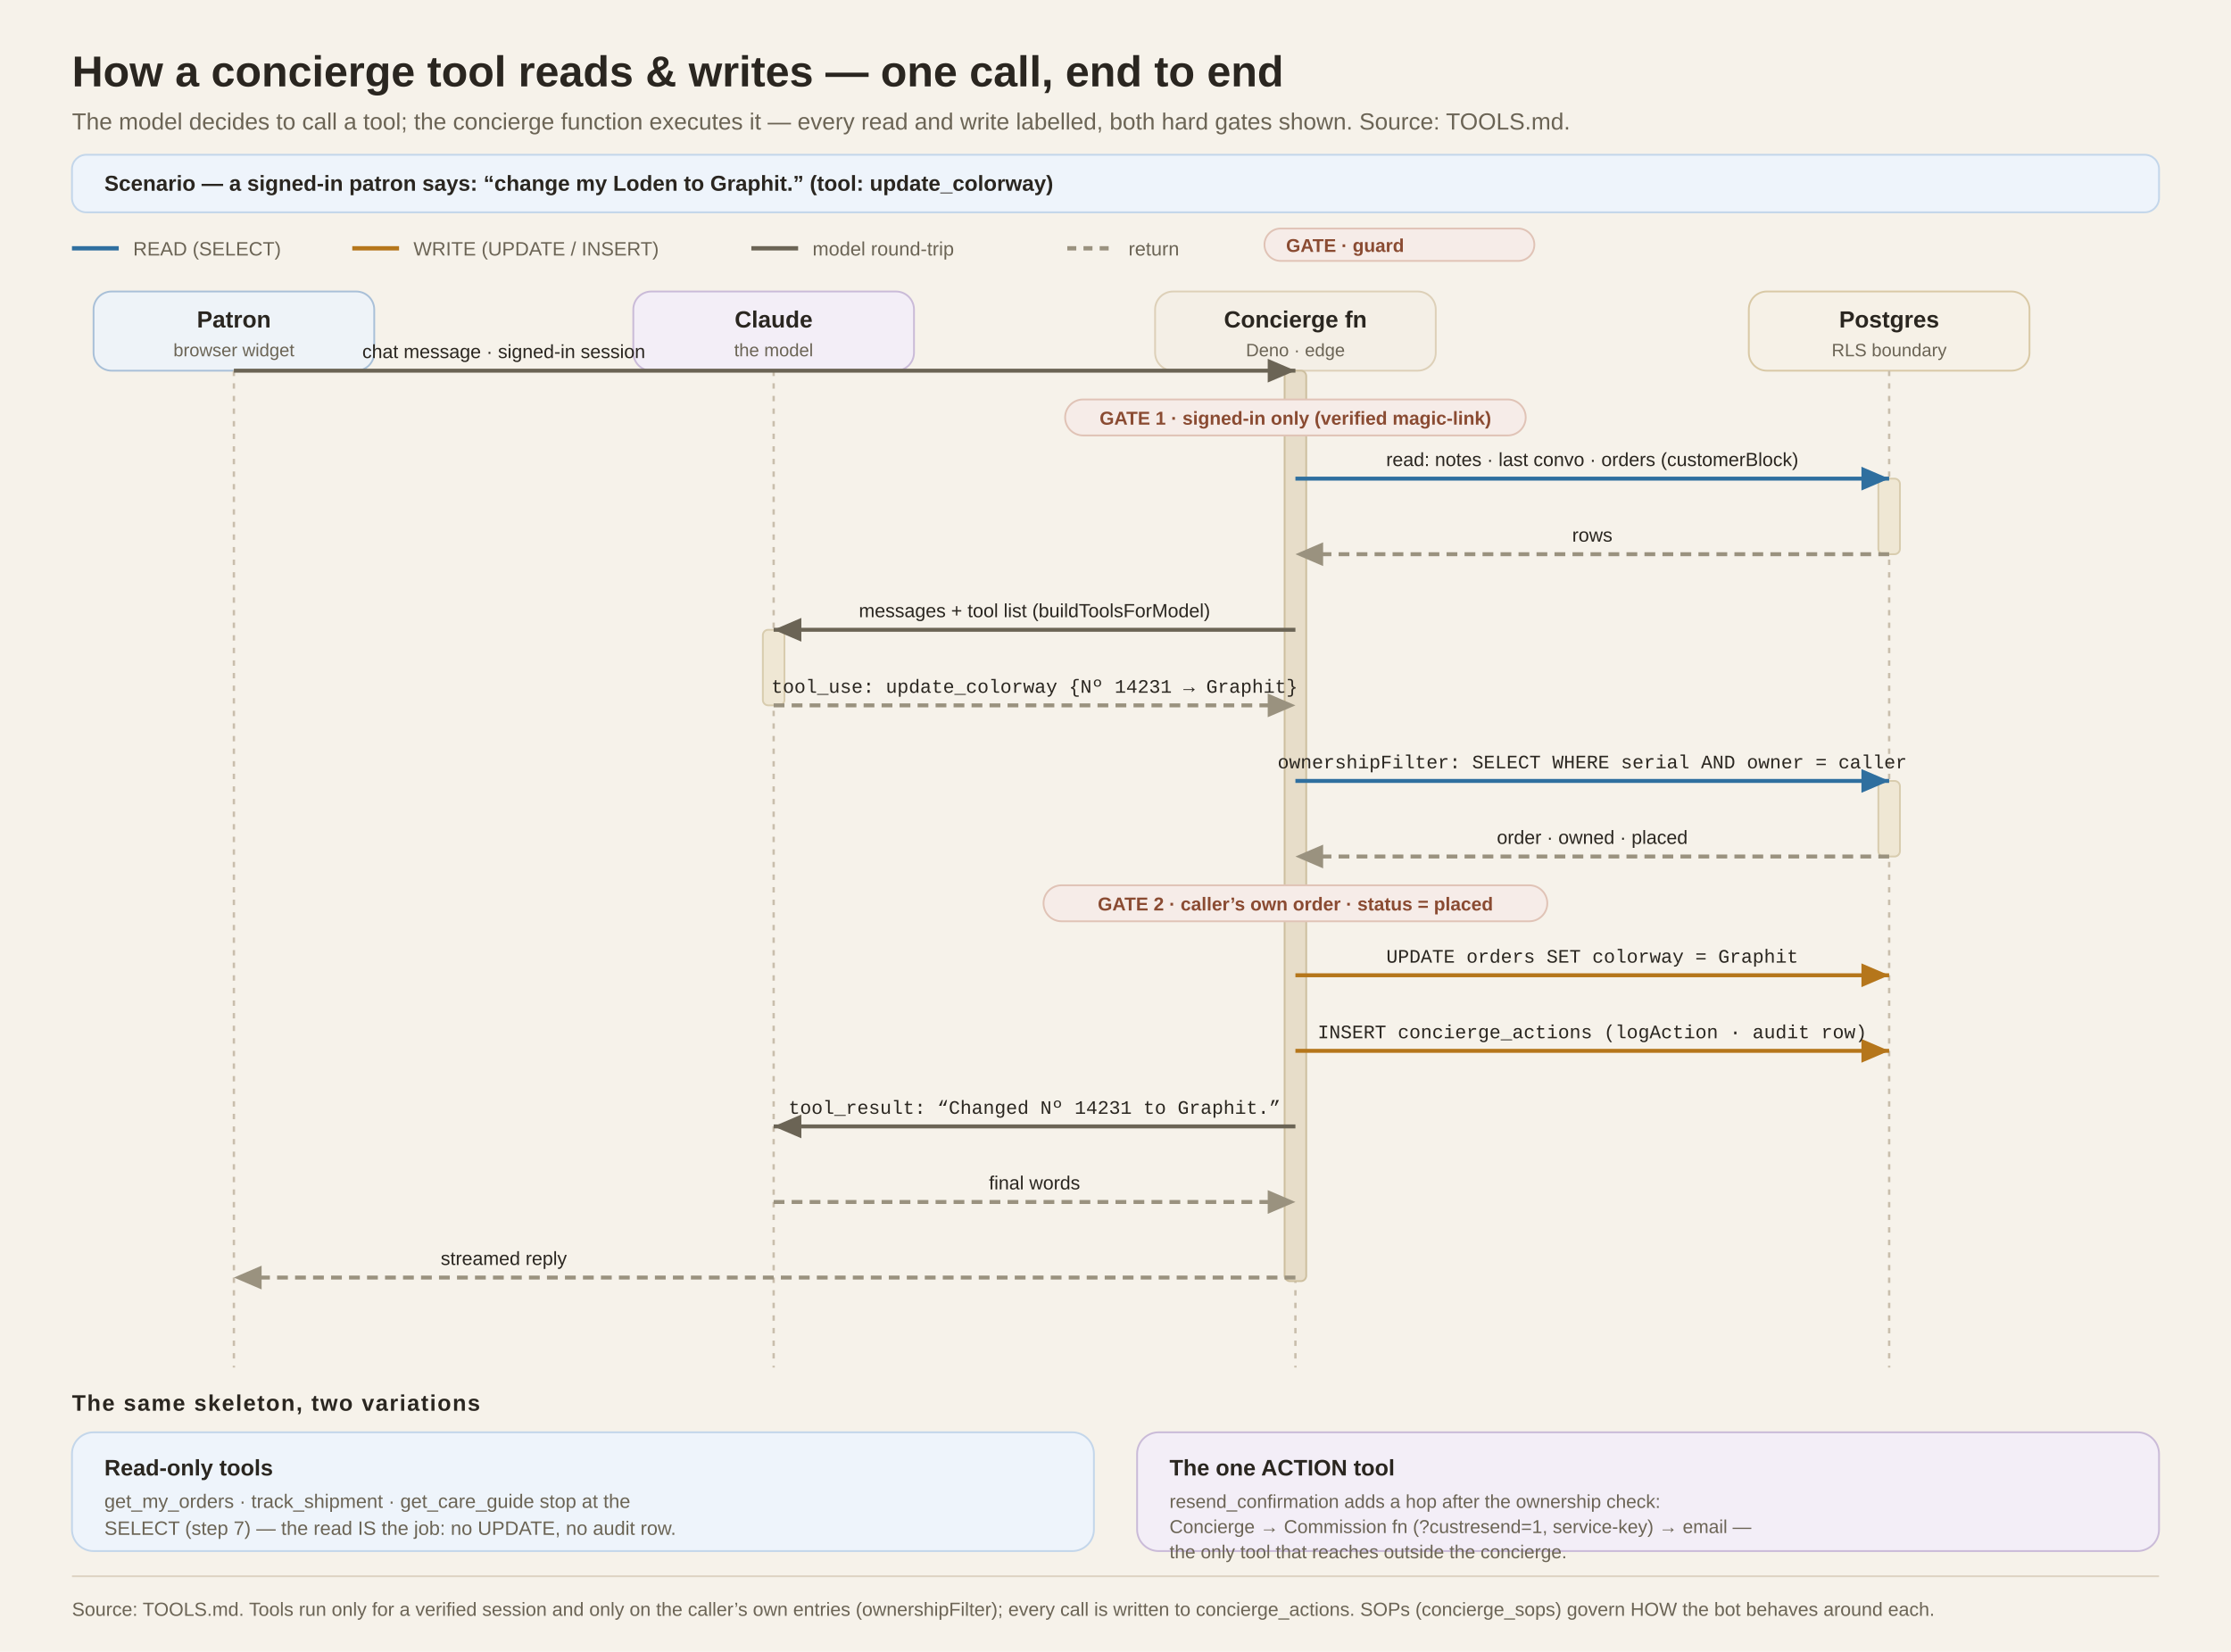
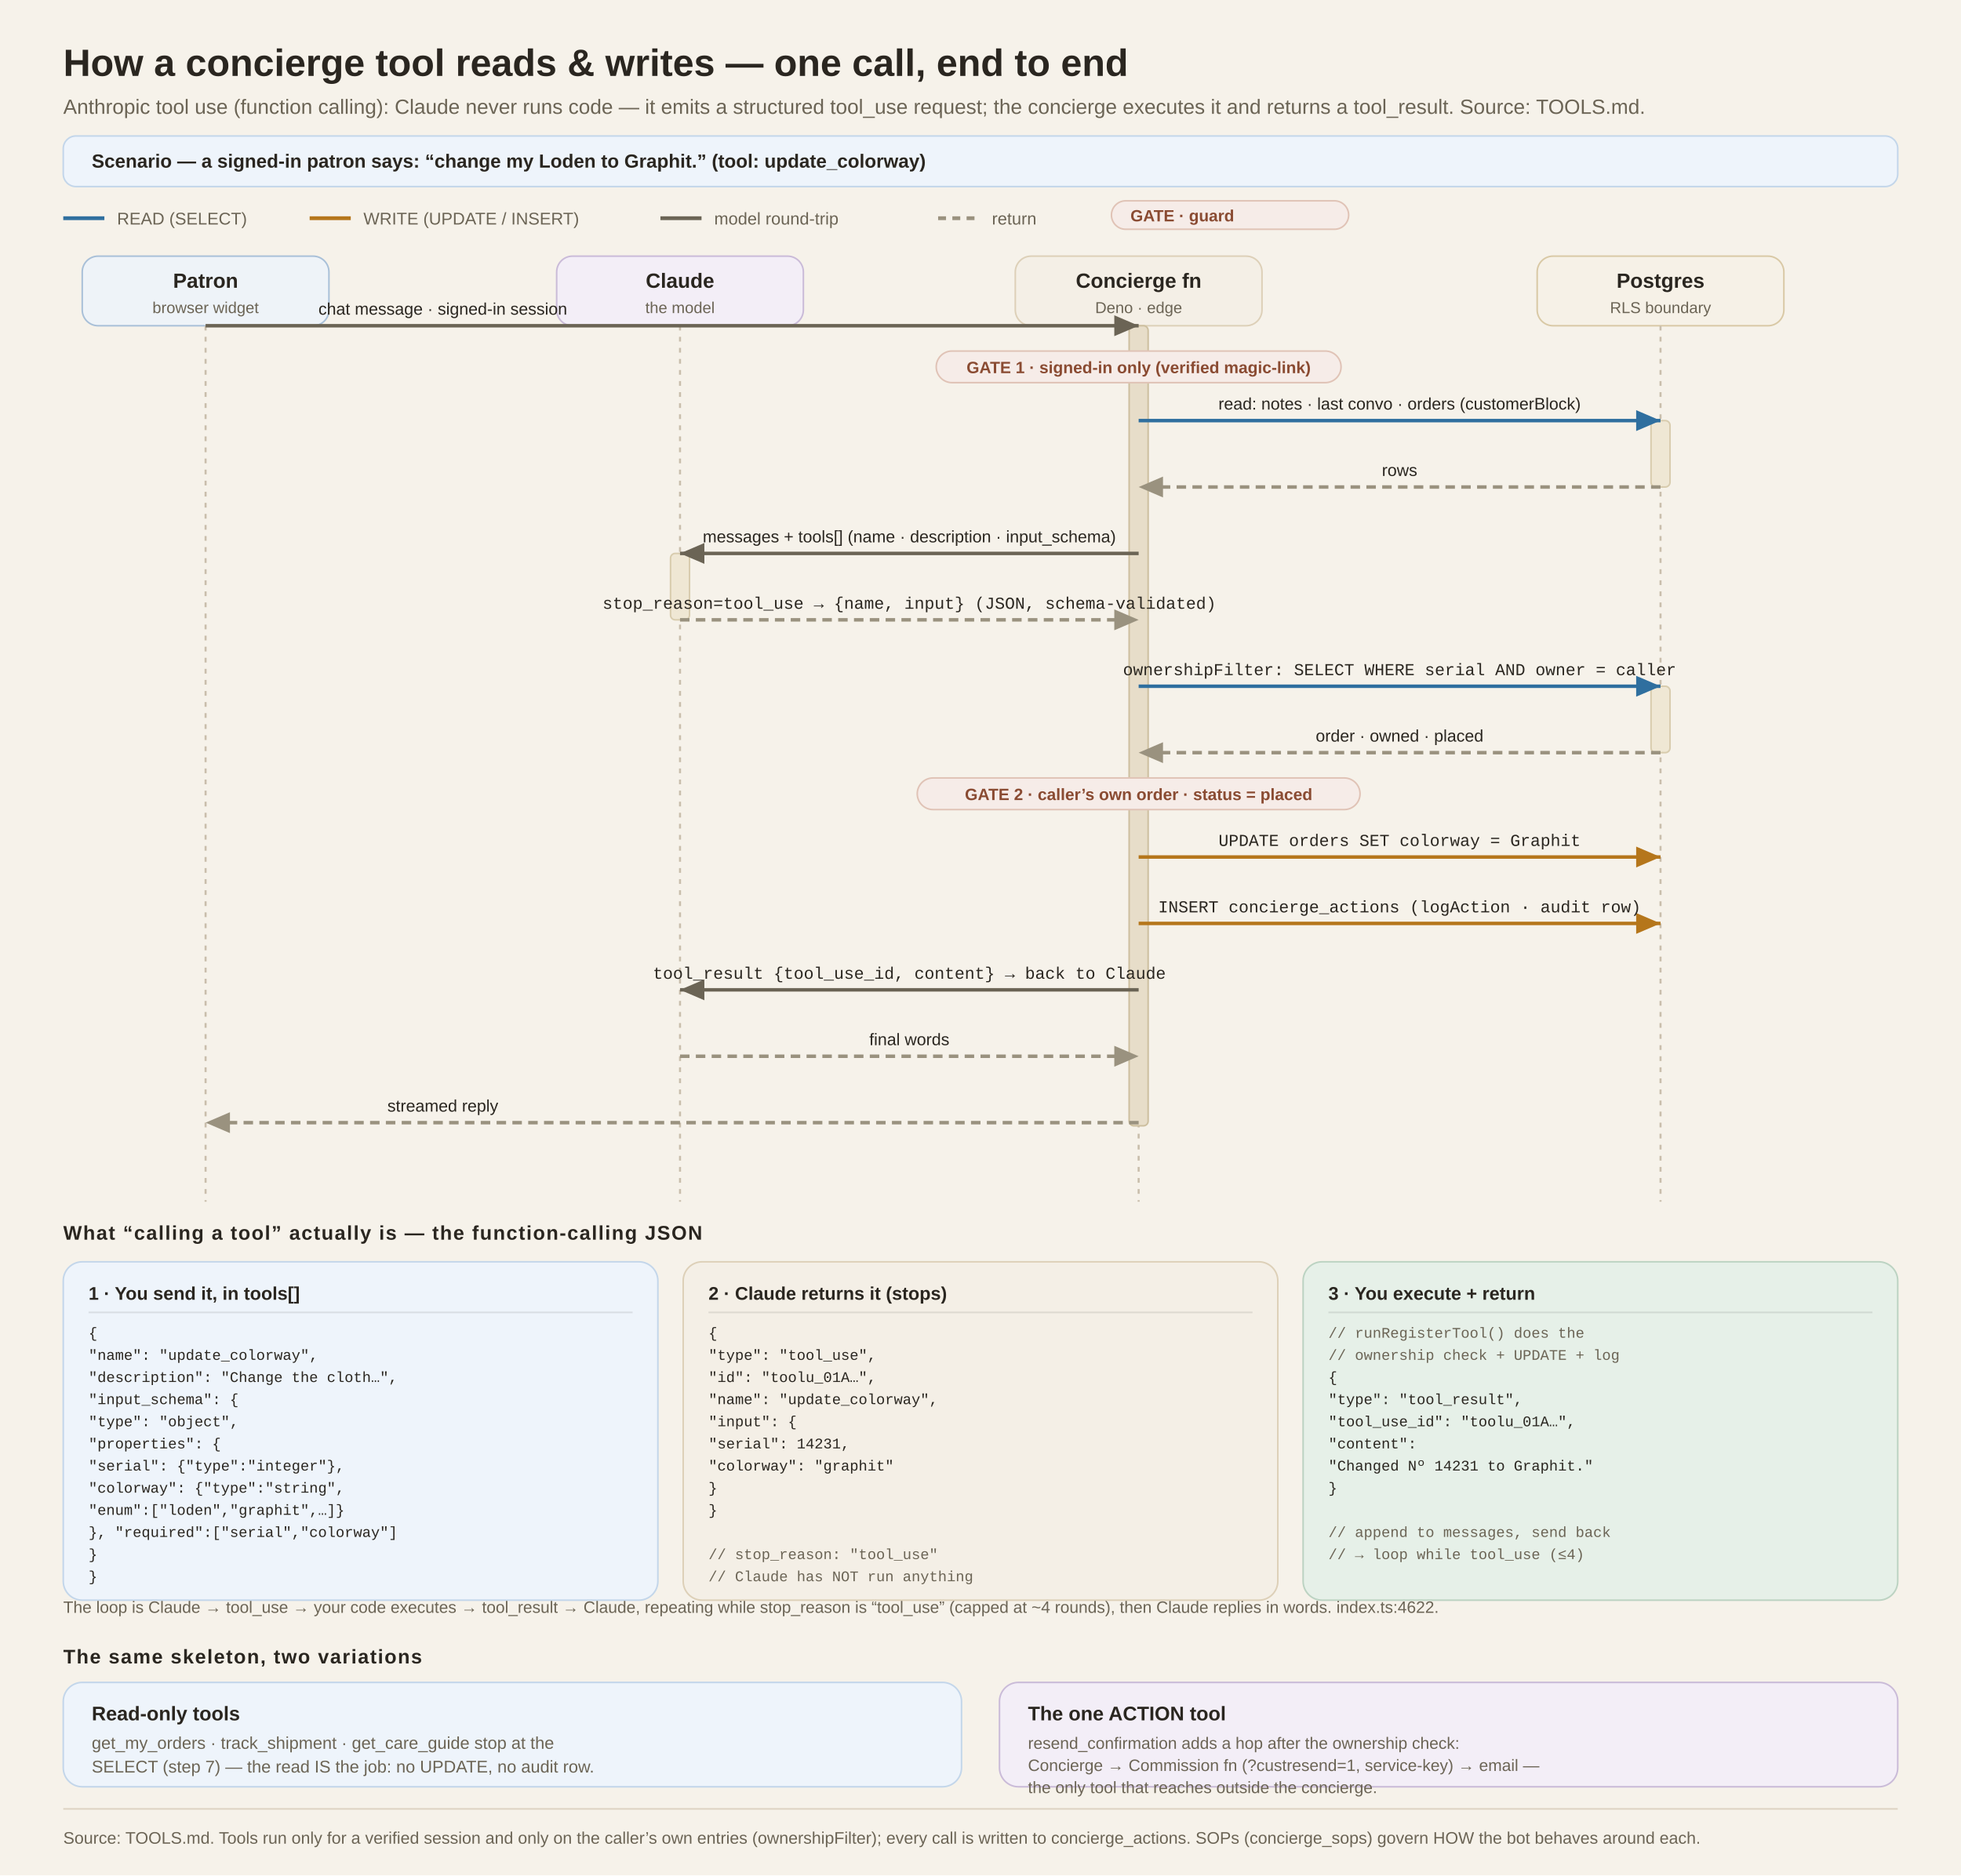
- <svg xmlns="http://www.w3.org/2000/svg" width="1240" height="918" viewBox="0 0 1240 918" font-family="'Helvetica Neue',Arial,sans-serif">
+ <svg xmlns="http://www.w3.org/2000/svg" width="1240" height="1186" viewBox="0 0 1240 1186" font-family="'Helvetica Neue',Arial,sans-serif">
  <defs>
    <marker id="a_read" markerWidth="9" markerHeight="9" refX="7" refY="3" orient="auto" markerUnits="strokeWidth">
      <path d="M0,0 L7,3 L0,6 Z" fill="#2f6f9f" />
    </marker>
    <marker id="a_write" markerWidth="9" markerHeight="9" refX="7" refY="3" orient="auto" markerUnits="strokeWidth">
      <path d="M0,0 L7,3 L0,6 Z" fill="#b5761b" />
    </marker>
    <marker id="a_model" markerWidth="9" markerHeight="9" refX="7" refY="3" orient="auto" markerUnits="strokeWidth">
      <path d="M0,0 L7,3 L0,6 Z" fill="#6b6455" />
    </marker>
    <marker id="a_ret" markerWidth="9" markerHeight="9" refX="7" refY="3" orient="auto" markerUnits="strokeWidth">
      <path d="M0,0 L7,3 L0,6 Z" fill="#9a927f" />
    </marker>
    <style>
    .t{fill:#2a2620}.m{fill:#6b6455}.h{font-weight:700}
    .cap{letter-spacing:.06em;text-transform:uppercase}
    .mono{font-family:'IBM Plex Mono','Courier New',monospace}
    .warn{fill:#8a4b32}
  </style>
  </defs>
-   <rect width="1240" height="918" fill="#f6f2ea" />
+   <rect width="1240" height="1186" fill="#f6f2ea" />
  <text x="40" y="48" font-size="24" class="t" text-anchor="start" font-weight="700">How a concierge tool reads &amp; writes — one call, end to end</text>
-   <text x="40" y="72" font-size="13" class="m" text-anchor="start">The model decides to call a tool; the concierge function executes it — every read and write labelled, both hard gates shown. Source: TOOLS.md.</text>
+   <text x="40" y="72" font-size="13" class="m" text-anchor="start">Anthropic tool use (function calling): Claude never runs code — it emits a structured tool_use request; the concierge executes it and returns a tool_result. Source: TOOLS.md.</text>
  <rect x="40" y="86" width="1160" height="32" rx="8" fill="#eef4fb" stroke="#c3d6ea" stroke-width="1" />
  <text x="58" y="106" font-size="12" class="t" text-anchor="start" font-weight="700">Scenario — a signed-in patron says: “change my Loden to Graphit.”  (tool: update_colorway)</text>
  <line x1="40" y1="138" x2="66" y2="138" stroke="#2f6f9f" stroke-width="2.4" />
  <text x="74" y="142" font-size="10.8" class="m" text-anchor="start">READ (SELECT)</text>
  <line x1="195.8" y1="138" x2="221.8" y2="138" stroke="#b5761b" stroke-width="2.4" />
  <text x="229.8" y="142" font-size="10.8" class="m" text-anchor="start">WRITE (UPDATE / INSERT)</text>
  <line x1="417.6" y1="138" x2="443.6" y2="138" stroke="#6b6455" stroke-width="2.4" />
  <text x="451.6" y="142" font-size="10.8" class="m" text-anchor="start">model round-trip</text>
  <line x1="593.2" y1="138" x2="619.2" y2="138" stroke="#9a927f" stroke-width="2.4" stroke-dasharray="5 4" />
  <text x="627.2" y="142" font-size="10.8" class="m" text-anchor="start">return</text>
  <rect x="702.8" y="127" width="150" height="18" rx="9" fill="#f6ece8" stroke="#e0c3b6" stroke-width="1" />
  <text x="714.8" y="140" font-size="10.3" class="warn" text-anchor="start" font-weight="700">GATE · guard</text>
  <rect x="52" y="162" width="156" height="44" rx="10" fill="#eef3f8" stroke="#a9c0d8" stroke-width="1" />
  <text x="130" y="182" font-size="13" class="t" text-anchor="middle" font-weight="700">Patron</text>
  <text x="130" y="198" font-size="10" class="m" text-anchor="middle">browser widget</text>
  <line x1="130" y1="206" x2="130" y2="760" stroke="#c9beac" stroke-width="1.3" stroke-dasharray="3 4" />
  <rect x="352" y="162" width="156" height="44" rx="10" fill="#f3eef7" stroke="#cabbd8" stroke-width="1" />
  <text x="430" y="182" font-size="13" class="t" text-anchor="middle" font-weight="700">Claude</text>
  <text x="430" y="198" font-size="10" class="m" text-anchor="middle">the model</text>
  <line x1="430" y1="206" x2="430" y2="760" stroke="#c9beac" stroke-width="1.3" stroke-dasharray="3 4" />
  <rect x="642" y="162" width="156" height="44" rx="10" fill="#f4efe6" stroke="#ddd0b8" stroke-width="1" />
  <text x="720" y="182" font-size="13" class="t" text-anchor="middle" font-weight="700">Concierge fn</text>
  <text x="720" y="198" font-size="10" class="m" text-anchor="middle">Deno · edge</text>
  <line x1="720" y1="206" x2="720" y2="760" stroke="#c9beac" stroke-width="1.3" stroke-dasharray="3 4" />
  <rect x="972" y="162" width="156" height="44" rx="10" fill="#f6f1e7" stroke="#d9c9a6" stroke-width="1" />
  <text x="1050" y="182" font-size="13" class="t" text-anchor="middle" font-weight="700">Postgres</text>
  <text x="1050" y="198" font-size="10" class="m" text-anchor="middle">RLS boundary</text>
  <line x1="1050" y1="206" x2="1050" y2="760" stroke="#c9beac" stroke-width="1.3" stroke-dasharray="3 4" />
  <rect x="714" y="206" width="12" height="506" rx="3" fill="#e7ddc9" stroke="#cdbf9f" stroke-width="1" />
  <line x1="130" y1="206" x2="720" y2="206" stroke="#6b6455" stroke-width="2.2" fill="none" marker-end="url(#a_model)" />
  <text x="280" y="199" font-size="10.6" class="t" text-anchor="middle">chat message · signed-in session</text>
  <rect x="592" y="222" width="256" height="20" rx="10" fill="#f6ece8" stroke="#e0c3b6" stroke-width="1" />
  <text x="720" y="236" font-size="10.4" class="warn" text-anchor="middle" font-weight="700">GATE 1 · signed-in only (verified magic-link)</text>
  <rect x="1044" y="266" width="12" height="42" rx="3" fill="#efe7d4" stroke="#d8ccae" stroke-width="1" />
  <line x1="720" y1="266" x2="1050" y2="266" stroke="#2f6f9f" stroke-width="2.2" fill="none" marker-end="url(#a_read)" />
  <text x="885.0" y="259" font-size="10.6" class="t" text-anchor="middle">read: notes · last convo · orders  (customerBlock)</text>
  <line x1="1050" y1="308" x2="720" y2="308" stroke="#9a927f" stroke-width="2.2" fill="none" stroke-dasharray="6 4" marker-end="url(#a_ret)" />
  <text x="885.0" y="301" font-size="10.6" class="t" text-anchor="middle">rows</text>
  <rect x="424" y="350" width="12" height="42" rx="3" fill="#efe7d4" stroke="#d8ccae" stroke-width="1" />
  <line x1="720" y1="350" x2="430" y2="350" stroke="#6b6455" stroke-width="2.2" fill="none" marker-end="url(#a_model)" />
-   <text x="575.0" y="343" font-size="10.6" class="t" text-anchor="middle">messages + tool list  (buildToolsForModel)</text>
+   <text x="575.0" y="343" font-size="10.6" class="t" text-anchor="middle">messages + tools[] (name · description · input_schema)</text>
  <line x1="430" y1="392" x2="720" y2="392" stroke="#9a927f" stroke-width="2.2" fill="none" stroke-dasharray="6 4" marker-end="url(#a_ret)" />
-   <text x="575.0" y="385" font-size="10.6" class="t mono" text-anchor="middle">tool_use: update_colorway {Nº 14231 → Graphit}</text>
+   <text x="575.0" y="385" font-size="10.6" class="t mono" text-anchor="middle">stop_reason=tool_use → {name, input} (JSON, schema-validated)</text>
  <rect x="1044" y="434" width="12" height="42" rx="3" fill="#efe7d4" stroke="#d8ccae" stroke-width="1" />
  <line x1="720" y1="434" x2="1050" y2="434" stroke="#2f6f9f" stroke-width="2.2" fill="none" marker-end="url(#a_read)" />
  <text x="885.0" y="427" font-size="10.6" class="t mono" text-anchor="middle">ownershipFilter: SELECT WHERE serial AND owner = caller</text>
  <line x1="1050" y1="476" x2="720" y2="476" stroke="#9a927f" stroke-width="2.2" fill="none" stroke-dasharray="6 4" marker-end="url(#a_ret)" />
  <text x="885.0" y="469" font-size="10.6" class="t" text-anchor="middle">order · owned · placed</text>
  <rect x="580" y="492" width="280" height="20" rx="10" fill="#f6ece8" stroke="#e0c3b6" stroke-width="1" />
  <text x="720" y="506" font-size="10.4" class="warn" text-anchor="middle" font-weight="700">GATE 2 · caller’s own order · status = placed</text>
  <line x1="720" y1="542" x2="1050" y2="542" stroke="#b5761b" stroke-width="2.2" fill="none" marker-end="url(#a_write)" />
  <text x="885.0" y="535" font-size="10.6" class="t mono" text-anchor="middle">UPDATE orders SET colorway = Graphit</text>
  <line x1="720" y1="584" x2="1050" y2="584" stroke="#b5761b" stroke-width="2.2" fill="none" marker-end="url(#a_write)" />
  <text x="885.0" y="577" font-size="10.6" class="t mono" text-anchor="middle">INSERT concierge_actions  (logAction · audit row)</text>
  <line x1="720" y1="626" x2="430" y2="626" stroke="#6b6455" stroke-width="2.2" fill="none" marker-end="url(#a_model)" />
-   <text x="575.0" y="619" font-size="10.6" class="t mono" text-anchor="middle">tool_result: “Changed Nº 14231 to Graphit.”</text>
+   <text x="575.0" y="619" font-size="10.6" class="t mono" text-anchor="middle">tool_result {tool_use_id, content} → back to Claude</text>
  <line x1="430" y1="668" x2="720" y2="668" stroke="#9a927f" stroke-width="2.2" fill="none" stroke-dasharray="6 4" marker-end="url(#a_ret)" />
  <text x="575.0" y="661" font-size="10.6" class="t" text-anchor="middle">final words</text>
  <line x1="720" y1="710" x2="130" y2="710" stroke="#9a927f" stroke-width="2.2" fill="none" stroke-dasharray="6 4" marker-end="url(#a_ret)" />
  <text x="280" y="703" font-size="10.6" class="t" text-anchor="middle">streamed reply</text>
-   <text x="40" y="784" font-size="12.5" class="t cap" text-anchor="start" font-weight="700">The same skeleton, two variations</text>
-   <rect x="40" y="796" width="568" height="66" rx="12" fill="#eef4fb" stroke="#c3d6ea" stroke-width="1" />
-   <text x="58" y="820" font-size="12.5" class="t" text-anchor="start" font-weight="700">Read-only tools</text>
-   <text x="58" y="838" font-size="10.8" class="m" text-anchor="start">get_my_orders · track_shipment · get_care_guide stop at the</text>
-   <text x="58" y="853" font-size="10.8" class="m" text-anchor="start">SELECT (step 7) — the read IS the job: no UPDATE, no audit row.</text>
-   <rect x="632" y="796" width="568" height="66" rx="12" fill="#f3eef7" stroke="#cabbd8" stroke-width="1" />
-   <text x="650" y="820" font-size="12.5" class="t" text-anchor="start" font-weight="700">The one ACTION tool</text>
-   <text x="650" y="838" font-size="10.4" class="m" text-anchor="start">resend_confirmation adds a hop after the ownership check:</text>
-   <text x="650" y="852" font-size="10.4" class="m" text-anchor="start">Concierge → Commission fn (?custresend=1, service-key) → email —</text>
-   <text x="650" y="866" font-size="10.4" class="m" text-anchor="start">the only tool that reaches outside the concierge.</text>
-   <line x1="40" y1="876" x2="1200" y2="876" stroke="#ddd3c2" stroke-width="1" />
-   <text x="40" y="898" font-size="10.6" class="m" text-anchor="start">Source: TOOLS.md. Tools run only for a verified session and only on the caller’s own entries (ownershipFilter); every call is written to concierge_actions. SOPs (concierge_sops) govern HOW the bot behaves around each.</text>
+   <text x="40" y="784" font-size="12.5" class="t cap" text-anchor="start" font-weight="700">What “calling a tool” actually is — the function-calling JSON</text>
+   <rect x="40.0" y="798" width="376.0" height="214" rx="12" fill="#eef4fb" stroke="#c3d6ea" stroke-width="1" />
+   <text x="56.0" y="822" font-size="11.6" class="t" text-anchor="start" font-weight="700">1 · You send it, in tools[]</text>
+   <line x1="56.0" y1="830" x2="400.0" y2="830" stroke="#00000018" stroke-width="1" />
+   <text x="56.0" y="846" font-size="9.3" class="t mono" text-anchor="start">{</text>
+   <text x="56.0" y="860" font-size="9.3" class="t mono" text-anchor="start">  "name": "update_colorway",</text>
+   <text x="56.0" y="874" font-size="9.3" class="t mono" text-anchor="start">  "description": "Change the cloth…",</text>
+   <text x="56.0" y="888" font-size="9.3" class="t mono" text-anchor="start">  "input_schema": {</text>
+   <text x="56.0" y="902" font-size="9.3" class="t mono" text-anchor="start">    "type": "object",</text>
+   <text x="56.0" y="916" font-size="9.3" class="t mono" text-anchor="start">    "properties": {</text>
+   <text x="56.0" y="930" font-size="9.3" class="t mono" text-anchor="start">      "serial":   {"type":"integer"},</text>
+   <text x="56.0" y="944" font-size="9.3" class="t mono" text-anchor="start">      "colorway": {"type":"string",</text>
+   <text x="56.0" y="958" font-size="9.3" class="t mono" text-anchor="start">        "enum":["loden","graphit",…]}</text>
+   <text x="56.0" y="972" font-size="9.3" class="t mono" text-anchor="start">    }, "required":["serial","colorway"]</text>
+   <text x="56.0" y="986" font-size="9.3" class="t mono" text-anchor="start">  }</text>
+   <text x="56.0" y="1000" font-size="9.3" class="t mono" text-anchor="start">}</text>
+   <rect x="432.0" y="798" width="376.0" height="214" rx="12" fill="#f4efe6" stroke="#ddd0b8" stroke-width="1" />
+   <text x="448.0" y="822" font-size="11.6" class="t" text-anchor="start" font-weight="700">2 · Claude returns it (stops)</text>
+   <line x1="448.0" y1="830" x2="792.0" y2="830" stroke="#00000018" stroke-width="1" />
+   <text x="448.0" y="846" font-size="9.3" class="t mono" text-anchor="start">{</text>
+   <text x="448.0" y="860" font-size="9.3" class="t mono" text-anchor="start">  "type": "tool_use",</text>
+   <text x="448.0" y="874" font-size="9.3" class="t mono" text-anchor="start">  "id":   "toolu_01A…",</text>
+   <text x="448.0" y="888" font-size="9.3" class="t mono" text-anchor="start">  "name": "update_colorway",</text>
+   <text x="448.0" y="902" font-size="9.3" class="t mono" text-anchor="start">  "input": {</text>
+   <text x="448.0" y="916" font-size="9.3" class="t mono" text-anchor="start">    "serial": 14231,</text>
+   <text x="448.0" y="930" font-size="9.3" class="t mono" text-anchor="start">    "colorway": "graphit"</text>
+   <text x="448.0" y="944" font-size="9.3" class="t mono" text-anchor="start">  }</text>
+   <text x="448.0" y="958" font-size="9.3" class="t mono" text-anchor="start">}</text>
+   <text x="448.0" y="972" font-size="9.3" class="t mono" text-anchor="start" />
+   <text x="448.0" y="986" font-size="9.3" class="m mono" text-anchor="start">// stop_reason: "tool_use"</text>
+   <text x="448.0" y="1000" font-size="9.3" class="m mono" text-anchor="start">// Claude has NOT run anything</text>
+   <rect x="824.0" y="798" width="376.0" height="214" rx="12" fill="#e6f0e8" stroke="#bcd3c2" stroke-width="1" />
+   <text x="840.0" y="822" font-size="11.6" class="t" text-anchor="start" font-weight="700">3 · You execute + return</text>
+   <line x1="840.0" y1="830" x2="1184.0" y2="830" stroke="#00000018" stroke-width="1" />
+   <text x="840.0" y="846" font-size="9.3" class="m mono" text-anchor="start">// runRegisterTool() does the</text>
+   <text x="840.0" y="860" font-size="9.3" class="m mono" text-anchor="start">// ownership check + UPDATE + log</text>
+   <text x="840.0" y="874" font-size="9.3" class="t mono" text-anchor="start">{</text>
+   <text x="840.0" y="888" font-size="9.3" class="t mono" text-anchor="start">  "type": "tool_result",</text>
+   <text x="840.0" y="902" font-size="9.3" class="t mono" text-anchor="start">  "tool_use_id": "toolu_01A…",</text>
+   <text x="840.0" y="916" font-size="9.3" class="t mono" text-anchor="start">  "content":</text>
+   <text x="840.0" y="930" font-size="9.3" class="t mono" text-anchor="start">    "Changed Nº 14231 to Graphit."</text>
+   <text x="840.0" y="944" font-size="9.3" class="t mono" text-anchor="start">}</text>
+   <text x="840.0" y="958" font-size="9.3" class="t mono" text-anchor="start" />
+   <text x="840.0" y="972" font-size="9.3" class="m mono" text-anchor="start">// append to messages, send back</text>
+   <text x="840.0" y="986" font-size="9.3" class="m mono" text-anchor="start">// → loop while tool_use (≤4)</text>
+   <text x="40" y="1020" font-size="10.4" class="m" text-anchor="start">The loop is Claude → tool_use → your code executes → tool_result → Claude, repeating while stop_reason is “tool_use” (capped at ~4 rounds), then Claude replies in words. index.ts:4622.</text>
+   <text x="40" y="1052" font-size="12.5" class="t cap" text-anchor="start" font-weight="700">The same skeleton, two variations</text>
+   <rect x="40" y="1064" width="568" height="66" rx="12" fill="#eef4fb" stroke="#c3d6ea" stroke-width="1" />
+   <text x="58" y="1088" font-size="12.5" class="t" text-anchor="start" font-weight="700">Read-only tools</text>
+   <text x="58" y="1106" font-size="10.8" class="m" text-anchor="start">get_my_orders · track_shipment · get_care_guide stop at the</text>
+   <text x="58" y="1121" font-size="10.8" class="m" text-anchor="start">SELECT (step 7) — the read IS the job: no UPDATE, no audit row.</text>
+   <rect x="632" y="1064" width="568" height="66" rx="12" fill="#f3eef7" stroke="#cabbd8" stroke-width="1" />
+   <text x="650" y="1088" font-size="12.5" class="t" text-anchor="start" font-weight="700">The one ACTION tool</text>
+   <text x="650" y="1106" font-size="10.4" class="m" text-anchor="start">resend_confirmation adds a hop after the ownership check:</text>
+   <text x="650" y="1120" font-size="10.4" class="m" text-anchor="start">Concierge → Commission fn (?custresend=1, service-key) → email —</text>
+   <text x="650" y="1134" font-size="10.4" class="m" text-anchor="start">the only tool that reaches outside the concierge.</text>
+   <line x1="40" y1="1144" x2="1200" y2="1144" stroke="#ddd3c2" stroke-width="1" />
+   <text x="40" y="1166" font-size="10.6" class="m" text-anchor="start">Source: TOOLS.md. Tools run only for a verified session and only on the caller’s own entries (ownershipFilter); every call is written to concierge_actions. SOPs (concierge_sops) govern HOW the bot behaves around each.</text>
</svg>
